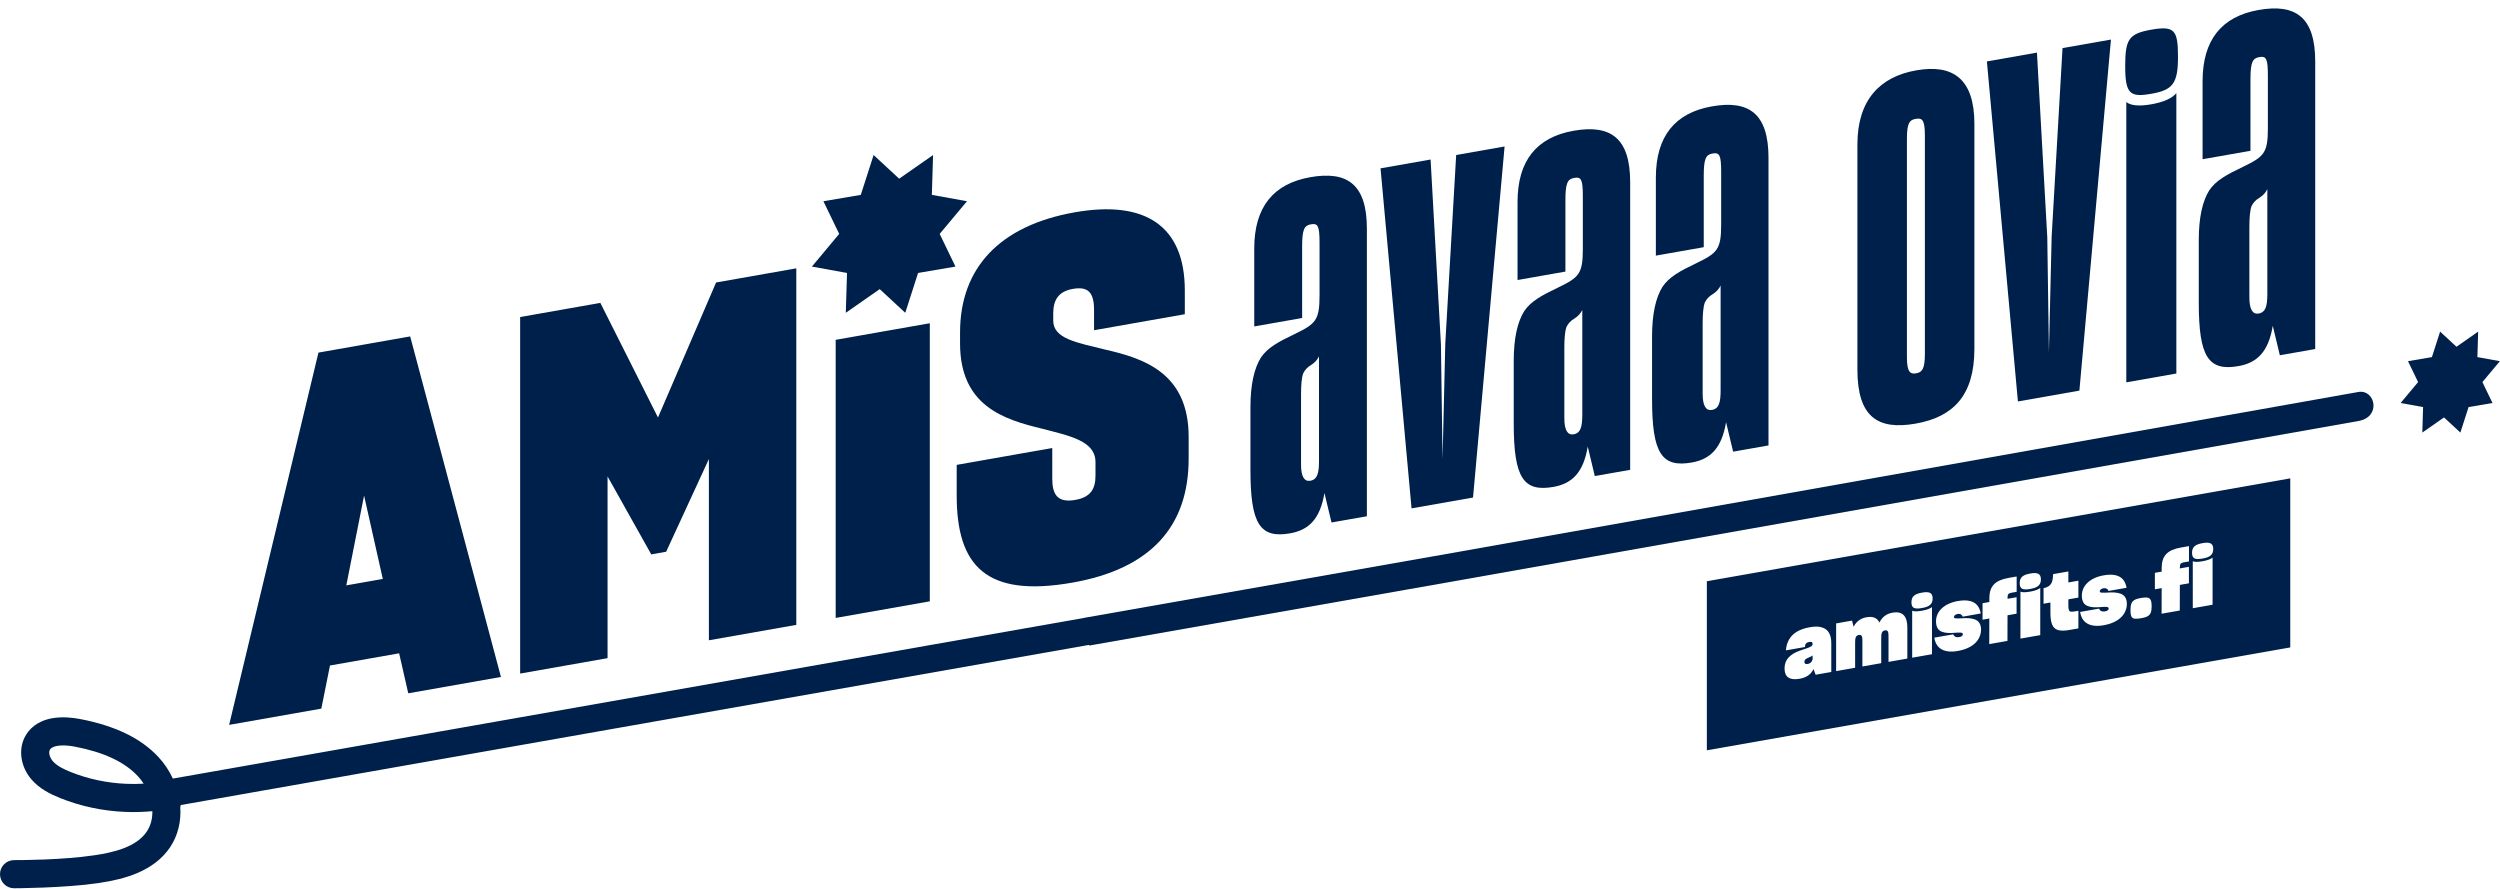
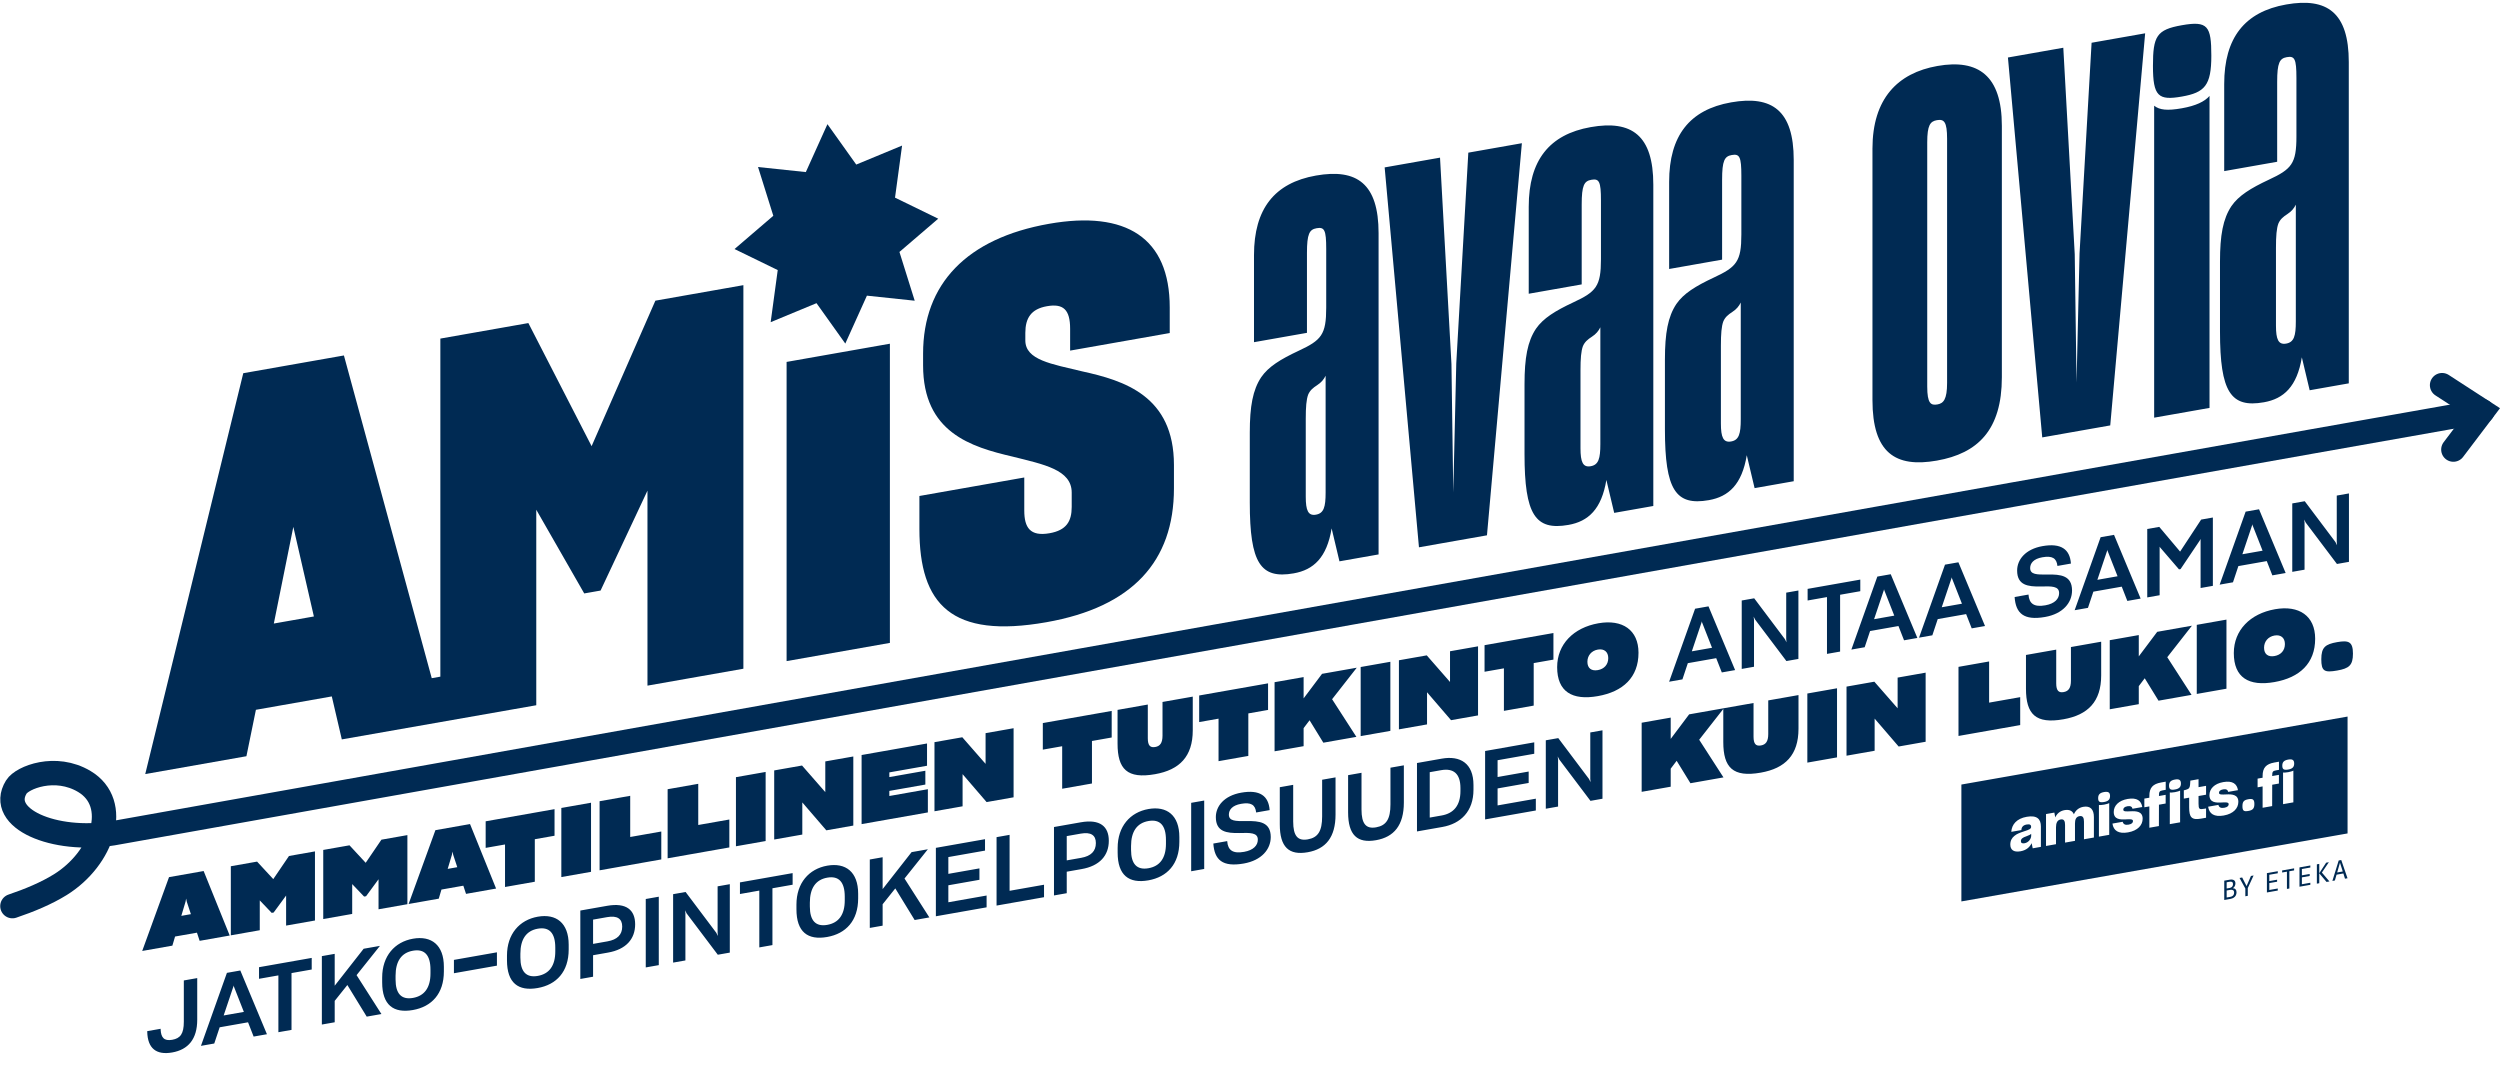
- <svg xmlns="http://www.w3.org/2000/svg" width="100%" height="100%" viewBox="0 0 8872 3153" version="1.1" xml:space="preserve" style="fill-rule:evenodd;clip-rule:evenodd;stroke-linejoin:round;stroke-miterlimit:2;">
-   <g transform="matrix(1,0,0,1,-9560.62,-4653.69)">
-     <g transform="matrix(4.69651,0,0,3.01522,9485.92,4628.26)">
-       <g transform="matrix(1.77437,0,0,2.76376,1096.18,796.279)">
-         <path d="M0,-47.882L-0.003,-47.897L-147.079,-21.964L-147.074,-21.936L-535.211,46.503C-536.772,43.139 -538.846,40.009 -541.362,37.309C-548.797,29.33 -559.683,24.046 -574.642,21.154C-577.685,20.565 -582.228,20.027 -586.59,20.804C-593.337,22.005 -596.606,25.717 -598.161,28.619C-601.067,34.045 -600.076,41.249 -595.695,46.543C-592.131,50.85 -587.163,53.211 -583.233,54.786C-574.445,58.309 -565.108,60.295 -555.482,60.69C-551.603,60.848 -547.75,60.745 -543.94,60.383C-543.888,63.081 -544.406,66.232 -546.339,69.096C-550.835,75.757 -560.624,77.974 -568.65,79.161C-582.376,81.191 -599.52,81.219 -602.83,81.219C-606.14,81.219 -608.824,83.902 -608.824,87.212C-608.824,90.522 -606.14,93.206 -602.83,93.206C-602.83,93.206 -581.445,93.154 -566.899,91.003C-560.246,90.019 -555.086,88.704 -550.658,86.864C-544.415,84.269 -539.623,80.543 -536.416,75.792C-533.093,70.868 -531.583,64.771 -532.059,58.378C-531.977,58.358 -531.896,58.33 -531.813,58.31L-531.955,57.792L-145.045,-10.429L-144.994,-10.138L-8.882,-34.138L-8.88,-34.129L395.479,-105.766C405.322,-107.441 402.731,-119.099 395.744,-118.179L0,-47.882ZM-547.648,48.664C-550.079,48.808 -552.529,48.829 -554.993,48.729C-563.255,48.39 -571.258,46.691 -578.779,43.675C-581.555,42.563 -584.64,41.126 -586.473,38.911C-587.685,37.447 -588.194,35.365 -587.608,34.27C-587.561,34.182 -587.505,34.096 -587.443,34.013C-586.198,32.362 -582.057,31.912 -576.914,32.906C-564.531,35.301 -555.766,39.41 -550.12,45.47C-549.212,46.444 -548.383,47.519 -547.648,48.664" style="fill:rgb(0,32,76);fill-rule:nonzero;" />
-       </g>
+ <svg xmlns="http://www.w3.org/2000/svg" viewBox="0 0 820 350" width="820" height="350" role="img" aria-labelledby="teema3-title teema3-desc">
+   <g id="logo-base">
+     <path d="M770 273.365 L770 235.033 L643.333 257.333 L643.333 295.666 L770 273.365 Z M748.843 253.372 C749.022 253.467 749.988 253.369 750.543 253.271 C751.097 253.173 752.027 252.919 752.224 252.758 L752.224 263.17 L748.843 263.766 L748.843 253.372 Z M711.696 259.922 C711.874 260.017 712.84 259.919 713.395 259.821 C713.949 259.723 714.879 259.469 715.076 259.308 L715.076 269.721 L711.696 270.317 L711.696 259.922 Z M688.445 264.022 C688.623 264.117 689.589 264.019 690.144 263.921 C690.698 263.823 691.628 263.569 691.825 263.408 L691.825 273.82 L688.445 274.416 L688.445 264.022 Z M669.414 277.772 L666.731 278.245 L666.373 276.558 C665.783 277.835 664.656 278.882 662.725 279.222 C660.471 279.62 659.38 278.729 659.38 276.997 C659.38 275.734 659.899 274.83 660.739 274.159 C661.562 273.49 662.313 273.213 663.994 272.646 C665.569 272.152 666.212 271.858 666.212 271.191 C666.212 270.595 665.855 270.243 664.746 270.439 C663.601 270.64 663.047 271.28 663.011 272.26 L659.702 272.844 C659.863 270.379 661.508 268.483 664.746 267.912 C668.18 267.307 669.414 268.677 669.414 271.095 L669.414 277.772 Z M686.799 274.707 L683.544 275.281 L683.544 269.542 C683.544 268.279 683.222 267.488 682.077 267.689 C680.95 267.888 680.593 268.817 680.593 270.098 L680.593 275.801 L677.338 276.375 L677.338 270.6 C677.338 269.409 677.051 268.576 675.907 268.777 C674.78 268.976 674.368 269.969 674.368 271.358 L674.368 276.898 L671.095 277.476 L671.095 267.009 L673.832 266.527 L674.118 268.118 C674.655 266.887 675.692 265.982 677.159 265.723 C678.751 265.443 679.752 265.952 680.235 267.094 C680.772 265.826 681.809 264.903 683.329 264.635 C685.619 264.232 686.799 265.467 686.799 267.994 L686.799 274.707 Z M692.093 261.087 C692.093 262.278 691.467 262.821 690.144 263.055 C688.713 263.307 688.194 263.002 688.194 261.775 C688.194 260.547 688.838 260.019 690.144 259.789 C691.432 259.562 692.093 259.86 692.093 261.087 Z M696.439 265.572 C696.439 266.222 697.316 266.175 698.854 266.103 C700.643 266.022 702.789 266.094 702.789 268.531 C702.789 270.624 701.215 272.453 697.996 273.021 C694.901 273.567 693.22 272.492 692.88 270.133 L696.243 269.541 C696.457 270.387 697.101 270.67 698.157 270.484 C699.176 270.305 699.623 269.883 699.623 269.305 C699.623 268.584 698.496 268.692 697.209 268.757 C695.42 268.837 693.309 268.813 693.309 266.322 C693.309 264.283 694.901 262.577 697.835 262.06 C700.947 261.511 702.342 262.672 702.664 264.709 L699.462 265.274 C699.319 264.577 698.783 264.275 697.799 264.448 C696.797 264.625 696.439 265.067 696.439 265.572 Z M710.355 259.058 L709.335 259.238 C708.333 259.414 708.137 259.702 708.137 260.929 L708.137 261.091 L710.337 260.703 L710.337 263.555 L708.137 263.942 L708.119 270.947 L704.989 271.499 L704.989 264.498 L703.343 264.788 L703.343 261.937 L704.989 261.646 L704.989 261.051 C704.989 258.38 706.133 257.132 708.852 256.652 L710.355 256.387 L710.355 259.058 Z M715.344 256.987 C715.344 258.178 714.718 258.722 713.395 258.955 C711.964 259.207 711.445 258.902 711.445 257.675 C711.445 256.448 712.089 255.919 713.395 255.689 C714.683 255.462 715.344 255.76 715.344 256.987 Z M723.589 268.219 L721.944 268.51 C718.814 269.061 718.045 268.06 718.045 264.794 L718.045 261.636 L716.292 261.945 L716.292 259.22 C716.685 259.151 716.954 259.067 717.311 258.932 C717.973 258.725 718.224 258.392 718.331 257.489 C718.385 257.047 718.42 256.481 718.438 256.045 L721.121 255.572 L721.121 258.188 L723.589 257.753 L723.589 260.658 L721.121 261.094 L721.121 263.602 C721.121 265.406 721.389 265.558 722.928 265.286 L723.589 265.17 L723.589 268.219 Z M727.828 260.037 C727.828 260.687 728.704 260.641 730.243 260.568 C732.031 260.487 734.178 260.56 734.178 262.996 C734.178 265.089 732.604 266.919 729.384 267.486 C726.29 268.032 724.609 266.957 724.269 264.599 L727.631 264.006 C727.846 264.852 728.49 265.136 729.545 264.95 C730.565 264.77 731.012 264.348 731.012 263.771 C731.012 263.049 729.885 263.157 728.597 263.222 C726.809 263.303 724.698 263.278 724.698 260.788 C724.698 258.749 726.29 257.042 729.223 256.525 C732.335 255.976 733.731 257.138 734.052 259.174 L730.851 259.739 C730.708 259.042 730.171 258.74 729.187 258.913 C728.186 259.09 727.828 259.532 727.828 260.037 Z M739.436 263.711 C739.436 265.209 738.881 265.74 737.468 265.989 C735.966 266.254 735.519 265.954 735.519 264.402 C735.519 262.868 736.073 262.391 737.468 262.145 C738.863 261.899 739.436 262.177 739.436 263.711 Z M747.502 252.508 L746.483 252.688 C745.481 252.864 745.284 253.152 745.284 254.379 L745.284 254.541 L747.484 254.153 L747.484 257.004 L745.284 257.392 L745.267 264.397 L742.136 264.949 L742.136 257.947 L740.491 258.238 L740.491 255.386 L742.136 255.096 L742.136 254.501 C742.136 251.83 743.281 250.581 746 250.102 L747.502 249.837 L747.502 252.508 Z M752.492 250.437 C752.492 251.628 751.866 252.172 750.543 252.405 C749.112 252.657 748.593 252.352 748.593 251.125 C748.593 249.898 749.237 249.369 750.543 249.139 C751.83 248.912 752.492 249.21 752.492 250.437 Z M666.23 274.129 L666.23 273.497 C665.926 273.785 665.461 273.994 664.835 274.23 C663.941 274.55 663.601 274.701 663.279 274.974 C662.993 275.241 662.85 275.519 662.85 275.88 C662.85 276.493 663.261 276.728 664.048 276.589 C665.354 276.359 666.23 275.157 666.23 274.129 Z" fill="#002a53" fill-rule="nonzero" />
+     <path d="M731.542 294.845 C731.996 294.765 732.374 294.625 732.675 294.426 C732.977 294.227 733.203 293.977 733.356 293.677 C733.508 293.377 733.584 293.04 733.584 292.666 C733.584 292.255 733.471 291.93 733.246 291.692 C733.021 291.454 732.716 291.333 732.332 291.328 C732.6 291.202 732.815 290.995 732.977 290.706 C733.138 290.417 733.219 290.106 733.219 289.773 C733.219 289.252 733.05 288.89 732.714 288.689 C732.377 288.488 731.93 288.436 731.373 288.534 L729.555 288.855 L729.555 295.195 L731.542 294.845 Z M730.345 292.079 L731.506 291.874 C731.901 291.804 732.214 291.842 732.442 291.987 C732.671 292.132 732.785 292.39 732.785 292.76 C732.785 293.068 732.727 293.318 732.611 293.512 C732.495 293.705 732.341 293.853 732.147 293.956 C731.954 294.059 731.742 294.131 731.51 294.172 L730.345 294.377 L730.345 292.079 Z M730.345 289.385 L731.346 289.208 C731.69 289.147 731.956 289.183 732.145 289.314 C732.334 289.446 732.428 289.674 732.428 289.997 C732.428 290.32 732.335 290.594 732.147 290.819 C731.96 291.044 731.693 291.186 731.346 291.248 L730.345 291.424 L730.345 289.385 Z M737.274 293.834 L737.274 291.295 L739.179 287.158 L738.316 287.31 L736.877 290.635 L735.433 287.818 L734.57 287.971 L736.47 291.437 L736.47 293.976 L737.274 293.834 Z M747.108 292.1 L747.108 291.426 L744.335 291.915 L744.335 289.654 L746.889 289.204 L746.889 288.545 L744.335 288.995 L744.335 286.922 L747.108 286.434 L747.108 285.76 L743.545 286.388 L743.545 292.728 L747.108 292.1 Z M750.908 291.43 L750.908 285.768 L752.47 285.493 L752.47 284.814 L748.541 285.507 L748.541 286.185 L750.113 285.908 L750.113 291.57 L750.908 291.43 Z M757.791 290.216 L757.791 289.543 L755.018 290.032 L755.018 287.771 L757.572 287.32 L757.572 286.661 L755.018 287.111 L755.018 285.039 L757.791 284.55 L757.791 283.876 L754.228 284.505 L754.228 290.844 L757.791 290.216 Z M760.718 289.7 L760.718 286.445 L763.108 289.279 L764.053 289.112 L761.582 286.199 L763.87 282.804 L762.975 282.962 L760.718 286.412 L760.718 283.36 L759.928 283.499 L759.928 289.839 L760.718 289.7 Z M765.838 288.797 L766.391 286.891 L768.63 286.496 L769.159 288.212 L769.982 288.067 L767.931 282.088 L767.095 282.236 L765.021 288.941 L765.838 288.797 Z M767.51 282.958 L768.429 285.844 L766.592 286.168 L767.51 282.958 Z" fill="#002a53" fill-rule="nonzero" />
+     <path d="M814.214 134.906 C733.518 149.05 45.644 271.834 37.008 273.322 C17.782 276.452 -.992 268.458 5.35 258.132 C7.273 255.002 18.165 250.656 27.659 256.326 C39.666 263.498 33.748 281.49 19.787 290.167 C15.213 293.009 9.608 295.34 4.07 297.208" fill="none" stroke="#002a53" stroke-width="8" stroke-linecap="round" stroke-linejoin="miter" />
+     <path d="M801.001 126.335 L814.214 134.906 L804.704 147.46" fill="none" stroke="#002a53" stroke-width="8" stroke-linecap="round" stroke-linejoin="miter" />
+     <path d="M431.644 168.81 C429.077 169.262 428.288 167.454 428.288 162.91 L428.288 137.375 C428.288 133.48 428.485 131.064 429.077 129.445 C429.67 128.042 430.657 127.219 432.038 126.326 C433.42 125.433 434.21 124.429 434.802 123.242 L434.802 161.545 C434.802 166.305 434.21 168.357 431.644 168.81 Z M439.342 184.115 L452.174 181.852 L452.174 76.467 C452.174 60.237 445.067 55.215 431.644 57.581 C418.023 59.983 411.311 68.524 411.311 83.672 L411.311 112.236 L428.682 109.173 L428.682 82.989 C428.682 76.714 429.472 75.276 431.841 74.858 C434.407 74.406 434.999 75.383 434.999 81.659 L434.999 100.918 C434.999 109.791 433.42 111.584 425.919 115.071 C419.997 117.846 416.049 120.273 413.68 123.721 C410.916 127.887 409.929 133.254 409.929 141.91 L409.929 164.848 C409.929 184.757 413.482 189.973 424.34 188.059 C430.854 186.91 435.197 182.898 436.776 173.315 L439.342 184.115 Z M487.725 175.584 L499.175 46.972 L481.606 50.07 L477.658 119.148 L476.671 161.519 L476.078 119.426 L472.328 51.706 L454.166 54.908 L465.419 179.517 L487.725 175.584 Z M521.757 152.92 C519.191 153.373 518.401 151.565 518.401 147.02 L518.401 121.485 C518.401 117.59 518.599 115.175 519.191 113.556 C519.783 112.153 520.77 111.33 522.152 110.437 C523.534 109.544 524.323 108.539 524.915 107.353 L524.915 145.655 C524.915 150.416 524.323 152.468 521.757 152.92 Z M529.456 168.225 L542.287 165.963 L542.287 60.577 C542.287 44.347 535.181 39.325 521.757 41.692 C508.136 44.094 501.424 52.635 501.424 67.782 L501.424 96.347 L518.796 93.284 L518.796 67.1 C518.796 60.824 519.586 59.387 521.954 58.969 C524.521 58.517 525.113 59.494 525.113 65.77 L525.113 85.029 C525.113 93.901 523.534 95.695 516.032 99.181 C510.11 101.957 506.162 104.384 503.793 107.831 C501.029 111.997 500.042 117.365 500.042 126.021 L500.042 148.959 C500.042 168.867 503.596 174.084 514.453 172.169 C520.967 171.021 525.31 167.009 526.89 157.425 L529.456 168.225 Z M567.811 144.8 C565.244 145.252 564.455 143.444 564.455 138.9 L564.455 113.365 C564.455 109.47 564.652 107.054 565.244 105.435 C565.837 104.032 566.824 103.209 568.205 102.316 C569.587 101.423 570.377 100.419 570.969 99.232 L570.969 137.535 C570.969 142.295 570.377 144.347 567.811 144.8 Z M575.509 160.105 L588.341 157.842 L588.341 52.457 C588.341 36.227 581.234 31.205 567.811 33.572 C554.19 35.973 547.478 44.514 547.478 59.662 L547.478 88.227 L564.849 85.163 L564.849 58.979 C564.849 52.704 565.639 51.266 568.008 50.849 C570.574 50.396 571.166 51.374 571.166 57.649 L571.166 76.909 C571.166 85.781 569.587 87.574 562.086 91.061 C556.164 93.836 552.216 96.263 549.847 99.711 C547.083 103.877 546.096 109.244 546.096 117.9 L546.096 140.838 C546.096 160.747 549.649 165.963 560.507 164.049 C567.021 162.9 571.364 158.888 572.943 149.305 L575.509 160.105 Z M635.289 151.079 C648.713 148.712 656.609 141.044 656.609 123.732 L656.609 41.285 C656.609 24.839 648.91 19.271 635.487 21.638 C622.458 23.936 614.167 32.322 614.167 48.769 L614.167 131.216 C614.167 148.528 621.668 153.481 635.289 151.079 Z M635.487 132.65 C633.315 133.033 632.131 132.376 632.131 126.75 L632.131 46.683 C632.131 41.057 633.118 39.801 635.289 39.418 C637.658 39 638.645 39.908 638.645 45.534 L638.645 125.601 C638.645 131.011 637.461 132.302 635.487 132.65 Z M692.16 139.536 L703.61 10.925 L686.041 14.023 L682.092 83.1 L681.106 125.472 L680.513 83.379 L676.763 15.659 L658.601 18.861 L669.853 143.47 L692.16 139.536 Z M715.644 31.672 C723.145 30.35 725.316 28.046 725.316 18.267 C725.316 8.489 724.132 6.777 715.644 8.274 C707.353 9.736 706.168 11.865 706.168 21.644 C706.168 31.597 707.945 33.03 715.644 31.672 Z M706.563 136.997 L724.724 133.794 L724.724 31.468 C723.145 33.318 720.184 34.714 715.644 35.514 C710.906 36.349 708.34 36.103 706.563 34.671 L706.563 136.997 Z M749.872 112.698 C747.305 113.15 746.516 111.342 746.516 106.797 L746.516 81.262 C746.516 77.367 746.713 74.952 747.305 73.333 C747.898 71.93 748.885 71.107 750.267 70.214 C751.648 69.321 752.438 68.316 753.03 67.13 L753.03 105.432 C753.03 110.193 752.438 112.245 749.872 112.698 Z M757.571 128.003 L770.402 125.74 L770.402 20.355 C770.402 4.125 763.295 -.898 749.872 1.469 C736.251 3.871 729.539 12.412 729.539 27.56 L729.539 56.124 L746.911 53.061 L746.911 26.877 C746.911 20.602 747.7 19.164 750.069 18.746 C752.635 18.294 753.228 19.271 753.228 25.547 L753.228 44.806 C753.228 53.678 751.648 55.472 744.147 58.958 C738.225 61.734 734.277 64.161 731.908 67.608 C729.144 71.775 728.157 77.142 728.157 85.798 L728.157 108.736 C728.157 128.645 731.71 133.861 742.568 131.946 C749.082 130.798 753.425 126.786 755.004 117.202 L757.571 128.003 Z" fill="#002a53" fill-rule="nonzero" />
+     <path d="M56.477 345.209 C61.698 344.289 64.69 340.865 64.69 334.475 L64.69 320.814 L60.294 321.589 L60.294 335.125 C60.294 339.091 59.164 340.581 56.477 341.054 C53.791 341.528 52.814 340.284 52.692 337.693 L52.692 337.441 L48.296 338.216 L48.296 338.436 C48.418 343.861 51.257 346.13 56.477 345.209 Z M76.566 323.536 L76.627 323.21 L76.688 323.514 L79.985 331.904 L73.36 333.072 L76.566 323.536 Z M83.19 339.996 L87.556 339.226 L78.825 318.321 L74.428 319.097 L65.911 343.042 L70.277 342.273 L72.047 336.955 L81.359 335.314 L83.19 339.996 Z M102.241 318.001 L102.241 314.193 L84.961 317.239 L84.961 321.048 L91.311 319.929 L91.311 338.564 L95.616 337.805 L95.616 319.17 L102.241 318.001 Z M120.283 333.455 L125.107 332.605 L116.955 319.845 L124.618 310.247 L119.276 311.189 L109.781 323.314 L109.781 312.863 L105.568 313.606 L105.568 336.05 L109.781 335.307 L109.781 328.287 L113.933 323.085 L120.283 333.455 Z M135.425 331.289 C141.562 330.207 145.591 325.971 145.591 318.636 L145.591 317.094 C145.591 309.917 141.47 306.835 135.456 307.895 C129.442 308.956 125.351 313.58 125.351 320.663 L125.351 322.205 C125.351 329.666 129.075 332.409 135.425 331.289 Z M135.456 327.317 C131.64 327.99 129.747 325.9 129.747 321.304 L129.747 320.045 C129.747 315.323 131.64 312.503 135.456 311.83 C139.211 311.168 141.195 313.21 141.195 318.058 L141.195 319.286 C141.195 323.976 139.211 326.655 135.456 327.317 Z M162.993 312.357 L148.888 314.844 L148.888 319.22 L162.993 316.733 L162.993 312.357 Z M176.364 324.07 C182.501 322.988 186.53 318.752 186.53 311.418 L186.53 309.875 C186.53 302.698 182.409 299.616 176.395 300.676 C170.381 301.737 166.29 306.362 166.29 313.444 L166.29 314.987 C166.29 322.447 170.014 325.19 176.364 324.07 Z M176.395 320.099 C172.579 320.771 170.686 318.681 170.686 314.086 L170.686 312.826 C170.686 308.105 172.579 305.284 176.395 304.611 C180.15 303.949 182.134 305.992 182.134 310.839 L182.134 312.067 C182.134 316.757 180.15 319.436 176.395 320.099 Z M199.139 300.821 C202.466 300.235 204.084 301.334 204.084 303.915 C204.084 306.591 202.466 308.199 199.261 308.764 L194.529 309.598 L194.529 301.634 L199.139 300.821 Z M199.352 312.462 C205.397 311.428 208.328 307.952 208.328 303.167 C208.328 298.477 205.458 295.993 199.139 297.107 L190.346 298.657 L190.346 321.101 L194.529 320.364 L194.529 313.313 L199.352 312.462 Z M216.082 316.563 L216.082 294.119 L211.808 294.873 L211.808 317.317 L216.082 316.563 Z M224.813 299.568 L224.691 298.582 L225.21 299.592 L235.437 313.15 L239.376 312.456 L239.376 290.012 L235.376 290.717 L235.376 305.921 L235.468 307.007 L234.949 305.965 L224.874 292.569 L220.783 293.29 L220.783 315.734 L224.813 315.024 L224.813 299.568 Z M259.982 290.187 L259.982 286.378 L242.703 289.425 L242.703 293.234 L249.053 292.114 L249.053 310.75 L253.358 309.991 L253.358 291.355 L259.982 290.187 Z M271.309 307.329 C277.445 306.247 281.475 302.011 281.475 294.676 L281.475 293.134 C281.475 285.957 277.354 282.875 271.339 283.935 C265.325 284.996 261.234 289.62 261.234 296.703 L261.234 298.245 C261.234 305.706 264.959 308.449 271.309 307.329 Z M271.339 303.357 C267.523 304.03 265.631 301.94 265.631 297.344 L265.631 296.085 C265.631 291.363 267.523 288.543 271.339 287.87 C275.095 287.208 277.079 289.25 277.079 294.098 L277.079 295.326 C277.079 300.016 275.095 302.695 271.339 303.357 Z M300.006 301.765 L304.83 300.915 L296.678 288.155 L304.341 278.557 L298.999 279.499 L289.504 291.624 L289.504 281.173 L285.291 281.916 L285.291 304.36 L289.504 303.617 L289.504 296.597 L293.656 291.395 L300.006 301.765 Z M323.605 293.732 L311.057 295.945 L311.057 290.373 L321.254 288.575 L321.254 284.829 L311.057 286.627 L311.057 281.118 L323.086 278.997 L323.086 275.252 L306.967 278.094 L306.967 300.538 L323.605 297.604 L323.605 293.732 Z M342.441 294.283 L342.441 290.191 L331.146 292.182 L331.146 273.83 L326.871 274.584 L326.871 297.028 L342.441 294.283 Z M354.5 273.427 C357.827 272.84 359.445 273.94 359.445 276.521 C359.445 279.197 357.827 280.804 354.622 281.369 L349.89 282.204 L349.89 274.24 L354.5 273.427 Z M354.713 285.068 C360.758 284.033 363.689 280.558 363.689 275.773 C363.689 271.083 360.819 268.598 354.5 269.713 L345.707 271.263 L345.707 293.707 L349.89 292.969 L349.89 285.918 L354.713 285.068 Z M376.663 288.752 C382.8 287.67 386.829 283.434 386.829 276.1 L386.829 274.557 C386.829 267.38 382.708 264.298 376.694 265.358 C370.68 266.419 366.589 271.043 366.589 278.126 L366.589 279.669 C366.589 287.129 370.313 289.872 376.663 288.752 Z M376.694 284.78 C372.878 285.453 370.985 283.363 370.985 278.767 L370.985 277.508 C370.985 272.787 372.878 269.966 376.694 269.293 C380.449 268.631 382.433 270.673 382.433 275.521 L382.433 276.749 C382.433 281.439 380.449 284.118 376.694 284.78 Z M394.98 285.019 L394.98 262.575 L390.706 263.328 L390.706 285.772 L394.98 285.019 Z M407.955 283.234 C413.817 282.201 416.809 278.557 416.809 274.528 C416.778 269.654 413.145 269.224 408.718 269.312 C405.238 269.359 403.071 269.332 403.071 267.192 C403.071 265.65 404.139 264.17 407.07 263.654 C410.306 263.083 411.741 263.932 412.016 266.496 L416.442 265.716 C416.106 261.053 413.237 258.915 407.131 259.991 C401.514 260.982 398.796 264.42 398.796 268.009 C398.796 272.856 402.368 273.297 406.459 273.236 C410.092 273.131 412.596 273.067 412.565 275.433 C412.565 277.259 411.161 278.86 408.047 279.409 C404.444 280.045 402.735 278.961 402.521 275.882 L397.972 276.684 C398.339 282.034 400.964 284.467 407.955 283.234 Z M428.929 279.536 C434.821 278.497 438.057 274.653 438.057 267.161 L438.057 254.979 L433.661 255.754 L433.661 267.779 C433.661 272.627 432.287 274.726 428.959 275.313 C425.662 275.894 424.166 274.206 424.166 269.453 L424.166 257.428 L419.77 258.204 L419.77 270.386 C419.77 277.877 422.792 280.618 428.929 279.536 Z M451.336 275.585 C457.229 274.546 460.465 270.702 460.465 263.21 L460.465 251.028 L456.068 251.803 L456.068 263.828 C456.068 268.675 454.695 270.775 451.367 271.362 C448.07 271.943 446.574 270.255 446.574 265.502 L446.574 253.477 L442.178 254.252 L442.178 266.435 C442.178 273.926 445.2 276.667 451.336 275.585 Z M464.769 272.713 L473.103 271.243 C479.148 270.178 483.3 266.109 483.3 259.026 L483.3 257.484 C483.3 250.307 478.904 247.777 472.92 248.832 L464.769 250.269 L464.769 272.713 Z M472.707 252.615 C476.706 251.91 479.026 253.705 479.026 258.489 L479.026 259.465 C479.026 264.218 476.767 266.789 472.89 267.472 L468.951 268.167 L468.951 253.277 L472.707 252.615 Z M503.754 261.967 L491.207 264.18 L491.207 258.608 L501.403 256.81 L501.403 253.064 L491.207 254.862 L491.207 249.353 L503.235 247.232 L503.235 243.486 L487.116 246.329 L487.116 268.773 L503.754 265.839 L503.754 261.967 Z M511.05 249.097 L510.928 248.111 L511.447 249.121 L521.675 262.679 L525.613 261.985 L525.613 239.541 L521.613 240.246 L521.613 255.45 L521.705 256.535 L521.186 255.494 L511.112 242.098 L507.021 242.819 L507.021 265.263 L511.05 264.552 L511.05 249.097 Z M554.462 256.898 L565.3 254.987 L557.332 242.636 L565.422 232.301 L554.035 234.309 L547.99 242.363 L547.99 235.375 L538.465 237.054 L538.465 259.718 L547.99 258.039 L547.99 252.121 L549.944 249.542 L554.462 256.898 Z M577.542 253.426 C585.571 252.01 589.907 247.626 589.907 239.032 L589.907 227.984 L579.985 229.733 L579.985 240.782 C579.985 243.206 579.16 244.232 577.603 244.507 C575.955 244.798 575.161 244.056 575.161 241.632 L575.161 230.584 L565.239 232.333 L565.239 243.382 C565.239 251.787 568.414 255.036 577.542 253.426 Z M602.545 248.419 L602.545 225.755 L592.807 227.472 L592.807 250.137 L602.545 248.419 Z M622.755 244.856 L631.609 243.295 L631.609 220.63 L622.42 222.251 L622.42 232.324 L614.787 223.596 L605.659 225.206 L605.659 247.87 L614.879 246.245 L614.879 235.699 L622.755 244.856 Z M662.626 237.825 L662.626 228.665 L652.429 230.463 L652.429 216.959 L642.385 218.73 L642.385 241.394 L662.626 237.825 Z M676.822 235.92 C684.851 234.505 689.187 230.12 689.187 221.527 L689.187 210.478 L679.265 212.227 L679.265 223.276 C679.265 225.7 678.44 226.727 676.883 227.001 C675.235 227.292 674.441 226.55 674.441 224.127 L674.441 213.078 L664.519 214.827 L664.519 225.876 C664.519 234.281 667.694 237.53 676.822 235.92 Z M707.992 229.826 L718.83 227.915 L710.862 215.564 L718.952 205.229 L707.565 207.237 L701.52 215.291 L701.52 208.303 L691.995 209.983 L691.995 232.647 L701.52 230.967 L701.52 225.05 L703.474 222.47 L707.992 229.826 Z M730.278 225.897 L730.278 203.232 L720.539 204.949 L720.539 227.614 L730.278 225.897 Z M746.031 223.717 C754.304 222.258 759.372 217.556 759.372 209.497 C759.372 202.006 754.091 198.435 746.214 199.824 C738.063 201.262 732.69 206.71 732.69 214.202 C732.69 222.261 737.605 225.203 746.031 223.717 Z M746.031 215.186 C743.955 215.552 742.612 214.593 742.612 212.453 C742.612 210.407 743.955 208.816 746.031 208.45 C748.107 208.084 749.45 209.201 749.45 211.247 C749.45 213.387 748.107 214.82 746.031 215.186 Z M766.577 219.937 C770.485 219.248 771.767 218.235 771.767 214.394 C771.767 210.46 770.362 209.952 766.577 210.619 C762.73 211.298 761.387 212.29 761.387 216.225 C761.387 220.159 762.394 220.674 766.577 219.937 Z" fill="#002a53" fill-rule="nonzero" />
+     <path d="M60.843 295.813 L61.057 294.736 L61.27 295.769 L62.614 299.845 L59.469 300.399 L60.843 295.813 Z M65.484 308.593 L75.344 306.855 L66.796 285.698 L55.439 287.7 L46.647 311.915 L56.538 310.171 L57.424 307.181 L64.598 305.916 L65.484 308.593 Z M89.112 299.422 L89.754 299.309 L93.844 293.74 L93.844 303.592 L103.309 301.924 L103.309 279.259 L94.791 280.761 L89.632 288.344 L84.32 282.608 L75.71 284.126 L75.71 306.79 L85.205 305.116 L85.205 295.326 L89.112 299.422 Z M119.428 294.076 L120.069 293.963 L124.16 288.394 L124.16 298.247 L133.624 296.578 L133.624 273.914 L125.106 275.416 L119.947 282.999 L114.635 277.262 L106.025 278.78 L106.025 301.445 L115.52 299.771 L115.52 289.981 L119.428 294.076 Z M148.216 280.407 L148.43 279.33 L148.644 280.363 L149.987 284.438 L146.842 284.993 L148.216 280.407 Z M152.857 293.187 L162.718 291.448 L154.169 270.291 L142.813 272.294 L134.02 296.508 L143.912 294.764 L144.797 291.775 L151.971 290.51 L152.857 293.187 Z M181.889 274.123 L181.889 265.403 L159.298 269.387 L159.298 278.106 L165.648 276.987 L165.648 290.932 L175.417 289.209 L175.417 275.264 L181.889 274.123 Z M193.857 285.958 L193.857 263.293 L184.118 265.011 L184.118 287.675 L193.857 285.958 Z M216.906 281.893 L216.906 272.733 L206.709 274.531 L206.709 261.027 L196.665 262.798 L196.665 285.462 L216.906 281.893 Z M239.223 277.958 L239.223 268.798 L229.026 270.596 L229.026 257.092 L218.982 258.863 L218.982 281.527 L239.223 277.958 Z M251.129 275.859 L251.129 253.195 L241.39 254.912 L241.39 277.576 L251.129 275.859 Z M271.034 272.349 L279.887 270.788 L279.887 248.124 L270.698 249.744 L270.698 259.817 L263.066 251.09 L253.938 252.699 L253.938 275.364 L263.157 273.738 L263.157 263.193 L271.034 272.349 Z M304.341 258.859 L291.702 261.087 L291.702 259.419 L303.516 257.336 L303.516 252.803 L291.702 254.886 L291.702 253.344 L304.066 251.163 L304.066 243.86 L282.604 247.645 L282.604 270.309 L304.341 266.476 L304.341 258.859 Z M323.605 263.08 L332.458 261.519 L332.458 238.854 L323.269 240.474 L323.269 250.548 L315.636 241.82 L306.508 243.43 L306.508 266.094 L315.728 264.468 L315.728 253.923 L323.605 263.08 Z M364.635 241.9 L364.635 233.18 L342.044 237.164 L342.044 245.883 L348.394 244.764 L348.394 258.709 L358.163 256.986 L358.163 243.041 L364.635 241.9 Z M378.862 253.934 C386.891 252.519 391.226 248.134 391.226 239.541 L391.226 228.492 L381.304 230.241 L381.304 241.29 C381.304 243.714 380.48 244.741 378.923 245.015 C377.274 245.306 376.48 244.565 376.48 242.141 L376.48 231.092 L366.558 232.841 L366.558 243.89 C366.558 252.295 369.733 255.544 378.862 253.934 Z M415.923 232.856 L415.923 224.137 L393.332 228.12 L393.332 236.84 L399.682 235.72 L399.682 249.665 L409.451 247.942 L409.451 233.998 L415.923 232.856 Z M434.058 243.604 L444.895 241.693 L436.927 229.342 L445.018 219.007 L433.63 221.015 L427.585 229.069 L427.585 222.081 L418.06 223.76 L418.06 246.424 L427.585 244.745 L427.585 238.827 L429.539 236.248 L434.058 243.604 Z M456.038 239.728 L456.038 217.064 L446.299 218.781 L446.299 241.445 L456.038 239.728 Z M475.943 236.218 L484.797 234.657 L484.797 211.993 L475.607 213.613 L475.607 223.686 L467.975 214.959 L458.847 216.568 L458.847 239.233 L468.067 237.607 L468.067 227.062 L475.943 236.218 Z M509.525 216.352 L509.525 207.633 L486.933 211.616 L486.933 220.335 L493.283 219.216 L493.283 233.161 L503.053 231.438 L503.053 217.493 L509.525 216.352 Z M524.087 228.327 C532.361 226.868 537.428 222.166 537.428 214.107 C537.428 206.616 532.147 203.046 524.27 204.434 C516.119 205.872 510.746 211.32 510.746 218.812 C510.746 226.871 515.661 229.813 524.087 228.327 Z M524.087 219.797 C522.011 220.163 520.668 219.203 520.668 217.063 C520.668 215.017 522.011 213.426 524.087 213.06 C526.163 212.694 527.507 213.811 527.507 215.857 C527.507 217.997 526.163 219.431 524.087 219.797 Z M558.126 204.099 L558.188 203.774 L558.249 204.078 L561.546 212.468 L554.921 213.636 L558.126 204.099 Z M564.751 220.559 L569.117 219.789 L560.386 198.885 L555.989 199.66 L547.472 223.606 L551.837 222.836 L553.608 217.519 L562.919 215.877 L564.751 220.559 Z M575.314 203.241 L575.192 202.255 L575.711 203.265 L585.939 216.823 L589.877 216.129 L589.877 193.685 L585.877 194.39 L585.877 209.594 L585.969 210.679 L585.45 209.638 L575.376 196.242 L571.285 196.963 L571.285 219.407 L575.314 218.696 L575.314 203.241 Z M610.178 193.914 L610.178 190.105 L592.899 193.152 L592.899 196.961 L599.249 195.841 L599.249 214.476 L603.554 213.717 L603.554 195.082 L610.178 193.914 Z M617.902 193.559 L617.963 193.234 L618.024 193.538 L621.321 201.928 L614.697 203.096 L617.902 193.559 Z M624.527 210.019 L628.893 209.249 L620.161 188.345 L615.765 189.12 L607.247 213.066 L611.613 212.296 L613.384 206.979 L622.695 205.337 L624.527 210.019 Z M640.096 189.646 L640.158 189.32 L640.219 189.624 L643.516 198.014 L636.891 199.182 L640.096 189.646 Z M646.721 206.105 L651.087 205.336 L642.356 184.431 L637.959 185.206 L629.442 209.152 L633.808 208.382 L635.578 203.065 L644.89 201.423 L646.721 206.105 Z M670.777 202.367 C676.639 201.334 679.631 197.69 679.631 193.661 C679.6 188.787 675.968 188.357 671.541 188.445 C668.06 188.492 665.893 188.465 665.893 186.325 C665.893 184.782 666.961 183.303 669.892 182.787 C673.128 182.216 674.563 183.065 674.838 185.629 L679.265 184.848 C678.929 180.186 676.059 178.048 669.953 179.124 C664.336 180.115 661.619 183.553 661.619 187.141 C661.619 191.989 665.191 192.429 669.282 192.369 C672.915 192.264 675.418 192.2 675.387 194.566 C675.387 196.392 673.983 197.993 670.869 198.542 C667.267 199.177 665.557 198.094 665.343 195.015 L660.795 195.817 C661.161 201.167 663.786 203.6 670.777 202.367 Z M691.14 180.645 L691.201 180.32 L691.263 180.624 L694.56 189.014 L687.935 190.182 L691.14 180.645 Z M697.765 197.105 L702.131 196.335 L693.4 175.431 L689.003 176.206 L680.486 200.152 L684.851 199.382 L686.622 194.065 L695.934 192.423 L697.765 197.105 Z M708.573 179.618 L714.709 186.751 L715.228 186.66 L721.486 177.341 L721.792 176.783 L721.792 192.868 L725.821 192.158 L725.821 169.745 L721.975 170.424 L715.075 180.926 L708.237 172.815 L704.298 173.509 L704.298 195.953 L708.359 195.237 L708.359 179.309 L708.573 179.618 Z M738.705 172.258 L738.766 171.933 L738.827 172.237 L742.124 180.627 L735.499 181.795 L738.705 172.258 Z M745.329 188.718 L749.695 187.948 L740.964 167.044 L736.568 167.819 L728.05 191.765 L732.416 190.995 L734.186 185.678 L743.498 184.036 L745.329 188.718 Z M755.892 171.4 L755.77 170.414 L756.289 171.424 L766.517 184.982 L770.455 184.288 L770.455 161.844 L766.456 162.549 L766.456 177.753 L766.547 178.839 L766.028 177.797 L755.954 164.401 L751.863 165.122 L751.863 187.566 L755.892 186.856 L755.892 171.4 Z" fill="#002a53" fill-rule="nonzero" />
+     <path d="M336.308 111.648 L336.308 109.201 C336.308 104.309 338.209 101.352 343.395 100.438 C348.754 99.493 351.001 101.543 351.001 107.834 L351.001 114.998 L383.671 109.237 L383.671 100.85 C383.671 77.959 369.324 68.956 344.087 73.406 C317.121 78.161 302.773 93.097 302.773 115.988 L302.773 119.832 C302.773 141.849 318.503 146.589 332.159 149.773 C342.358 152.343 351.519 154.048 351.519 161.562 L351.519 166.28 C351.519 170.997 349.791 173.923 344.259 174.899 C337.864 176.026 335.962 173.042 335.962 167.45 L335.962 156.616 L301.563 162.682 L301.563 173.515 C301.563 198.328 312.108 209.574 343.222 204.088 C371.398 199.12 385.054 184.131 385.054 160.192 L385.054 152.503 C385.054 129.787 368.632 124.82 354.977 121.811 C344.951 119.385 336.308 118.113 336.308 111.648 Z M258.004 216.843 L291.884 210.869 L291.884 112.736 L258.004 118.71 L258.004 216.843 Z M212.37 224.889 L243.83 219.342 L243.83 93.531 L214.963 98.621 L194.047 146.343 L173.304 105.966 L144.437 111.056 L144.437 221.945 L141.612 222.443 L112.805 116.591 L79.79 122.413 L47.638 253.893 L80.827 248.041 L83.938 232.814 L108.83 228.425 L112.114 242.524 L175.897 231.32 L175.897 167.192 L191.627 194.647 L196.986 193.703 L212.37 160.935 L212.37 224.889 Z M102.953 202.202 L89.815 204.519 L96.211 172.812 L102.953 202.202 Z" fill="#002a53" fill-rule="nonzero" />
+   </g>
+   <g id="star-position" transform="translate(274.3303 76.7089)">
+     <g id="rotating-star">
+       <animateTransform attributeName="transform" type="rotate" from="0" to="360" dur="3s" repeatCount="indefinite" />
+       <path d="M55.236 24.121 L57.551 7.038 L42.518 13.27 L33.071 .018 L25.982 15.733 L10.306 14.076 L15.315 30.069 L2.593 40.977 L16.764 47.879 L14.449 64.962 L29.482 58.73 L38.929 71.982 L46.018 56.267 L61.694 57.924 L56.685 41.931 L69.407 31.023 L55.236 24.121 Z" fill="#002a53" fill-rule="nonzero" transform="translate(-36 -36)" />
    </g>
-     <g transform="matrix(4.69651,0,0,3.01522,9485.92,4628.26)">
-       <g transform="matrix(1.77437,0,0.312869,-2.76376,1872.08,416.548)">
-         <path d="M0,-30.099L-8.105,-36.548L-9.684,-25.691L-19.564,-23.954L-13.696,-15.049L-19.564,-6.145L-9.684,-4.408L-8.105,6.449L0,-0.001L8.103,6.449L9.684,-4.408L19.564,-6.145L13.694,-15.049L19.564,-23.954L9.684,-25.691L8.103,-36.548L0,-30.099Z" style="fill:rgb(0,32,76);fill-rule:nonzero;" />
-       </g>
-     </g>
-     <g transform="matrix(4.69651,0,0,3.01522,9485.92,4628.26)">
-       <g transform="matrix(1.77437,0,0.312869,-2.76376,695.341,218.747)">
-         <path d="M0,-47.029L-12.661,-57.106L-15.131,-40.143L-30.569,-37.429L-21.398,-23.515L-30.569,-9.602L-15.131,-6.888L-12.661,10.077L0,-0.002L12.663,10.077L15.131,-6.888L30.569,-9.602L21.398,-23.515L30.569,-37.429L15.131,-40.143L12.663,-57.106L0,-47.029Z" style="fill:rgb(0,32,76);fill-rule:nonzero;" />
-       </g>
-     </g>
-     <g transform="matrix(4.69651,0,0,3.01522,9485.92,4628.26)">
-       <g transform="matrix(1.74741,-0.479922,0,-2.8064,305.161,549.362)">
-         <path d="M0,-50.05L-15.783,-50.05L-8.099,-13.707L0,-50.05ZM11.007,-99.892L51.088,-99.892L11.837,49.633L-27.828,49.633L-66.456,-99.892L-26.582,-99.892L-22.844,-82.447L7.061,-82.447L11.007,-99.892ZM116.087,-59.603L122.525,-59.603L141.008,-23.883L141.008,-99.892L178.804,-99.892L178.804,49.633L144.123,49.633L118.994,-2.7L94.074,49.633L59.392,49.633L59.392,-99.892L97.189,-99.892L97.189,-23.675L116.087,-59.603ZM236.537,16.738L195.833,16.738L195.833,-99.891L236.537,-99.891L236.537,16.738ZM298.215,-102.591C332.066,-102.591 348.472,-87.639 348.472,-59.188L348.472,-50.05C348.472,-23.052 328.743,-13.707 312.337,-7.269C300.292,-2.285 289.908,1.038 289.908,8.722L289.908,11.629C289.908,17.444 292.192,20.559 298.423,20.559C304.861,20.559 307.56,17.652 307.56,10.175L307.56,1.661L346.811,1.661L346.811,11.629C346.811,38.834 329.574,52.541 299.253,52.541C266.856,52.541 249.619,37.796 249.619,10.591L249.619,6.022C249.619,-20.145 268.518,-29.075 284.924,-35.721C297.177,-40.912 308.183,-44.858 308.183,-53.788L308.183,-59.395C308.183,-65.002 306.107,-68.118 299.461,-68.118C291.777,-68.118 289.493,-64.172 289.493,-57.526L289.493,-44.65L248.166,-44.65L248.166,-57.526C248.166,-87.016 260.834,-102.591 298.215,-102.591" style="fill:rgb(0,32,76);fill-rule:nonzero;" />
-       </g>
-     </g>
-     <g transform="matrix(4.69651,0,0,3.01522,9485.92,4628.26)">
-       <g transform="matrix(1.68232,-0.462045,-0.296639,2.78333,-269.562,-6148.96)">
-         <g transform="matrix(244.406,0,45.3636,257.269,1193.03,2637.84)">
-           <path d="M0.15,-0.052L0.163,-0L0.228,-0L0.228,-0.487C0.228,-0.562 0.192,-0.591 0.124,-0.591C0.056,-0.591 0.021,-0.557 0.021,-0.487L0.021,-0.355L0.109,-0.355L0.109,-0.476C0.109,-0.505 0.113,-0.511 0.125,-0.511C0.138,-0.511 0.141,-0.506 0.141,-0.477L0.141,-0.388C0.141,-0.346 0.134,-0.341 0.095,-0.33C0.066,-0.322 0.045,-0.315 0.033,-0.3C0.021,-0.284 0.014,-0.258 0.014,-0.219L0.014,-0.113C0.014,-0.021 0.032,0.006 0.087,0.006C0.121,0.006 0.142,-0.009 0.15,-0.052ZM0.124,-0.077C0.113,-0.077 0.107,-0.087 0.107,-0.107L0.107,-0.225C0.107,-0.242 0.108,-0.254 0.111,-0.261C0.114,-0.266 0.118,-0.27 0.126,-0.273C0.133,-0.276 0.137,-0.28 0.14,-0.285L0.14,-0.108C0.14,-0.087 0.137,-0.077 0.124,-0.077Z" style="fill:rgb(0,32,76);fill-rule:nonzero;" />
-         </g>
-         <g transform="matrix(244.406,0,45.3636,257.269,1254.64,2637.84)">
-           <path d="M0.058,-0L0.171,-0L0.229,-0.585L0.14,-0.585L0.12,-0.269L0.115,-0.074L0.112,-0.269L0.093,-0.585L0.001,-0.585L0.058,-0Z" style="fill:rgb(0,32,76);fill-rule:nonzero;" />
-         </g>
-         <g transform="matrix(244.406,0,45.3636,257.269,1311.29,2637.84)">
-           <path d="M0.15,-0.052L0.163,-0L0.228,-0L0.228,-0.487C0.228,-0.562 0.192,-0.591 0.124,-0.591C0.056,-0.591 0.021,-0.557 0.021,-0.487L0.021,-0.355L0.109,-0.355L0.109,-0.476C0.109,-0.505 0.113,-0.511 0.125,-0.511C0.138,-0.511 0.141,-0.506 0.141,-0.477L0.141,-0.388C0.141,-0.346 0.134,-0.341 0.095,-0.33C0.066,-0.322 0.045,-0.315 0.033,-0.3C0.021,-0.284 0.014,-0.258 0.014,-0.219L0.014,-0.113C0.014,-0.021 0.032,0.006 0.087,0.006C0.121,0.006 0.142,-0.009 0.15,-0.052ZM0.124,-0.077C0.113,-0.077 0.107,-0.087 0.107,-0.107L0.107,-0.225C0.107,-0.242 0.108,-0.254 0.111,-0.261C0.114,-0.266 0.118,-0.27 0.126,-0.273C0.133,-0.276 0.137,-0.28 0.14,-0.285L0.14,-0.108C0.14,-0.087 0.137,-0.077 0.124,-0.077Z" style="fill:rgb(0,32,76);fill-rule:nonzero;" />
-         </g>
-         <g transform="matrix(244.406,0,45.3636,257.269,1373.42,2637.84)">
-           <path d="M0.15,-0.052L0.163,-0L0.228,-0L0.228,-0.487C0.228,-0.562 0.192,-0.591 0.124,-0.591C0.056,-0.591 0.021,-0.557 0.021,-0.487L0.021,-0.355L0.109,-0.355L0.109,-0.476C0.109,-0.505 0.113,-0.511 0.125,-0.511C0.138,-0.511 0.141,-0.506 0.141,-0.477L0.141,-0.388C0.141,-0.346 0.134,-0.341 0.095,-0.33C0.066,-0.322 0.045,-0.315 0.033,-0.3C0.021,-0.284 0.014,-0.258 0.014,-0.219L0.014,-0.113C0.014,-0.021 0.032,0.006 0.087,0.006C0.121,0.006 0.142,-0.009 0.15,-0.052ZM0.124,-0.077C0.113,-0.077 0.107,-0.087 0.107,-0.107L0.107,-0.225C0.107,-0.242 0.108,-0.254 0.111,-0.261C0.114,-0.266 0.118,-0.27 0.126,-0.273C0.133,-0.276 0.137,-0.28 0.14,-0.285L0.14,-0.108C0.14,-0.087 0.137,-0.077 0.124,-0.077Z" style="fill:rgb(0,32,76);fill-rule:nonzero;" />
-         </g>
-         <g transform="matrix(244.406,0,45.3636,257.269,1464.92,2637.84)">
-           <path d="M0.124,0.007C0.192,0.007 0.232,-0.022 0.232,-0.102L0.232,-0.483C0.232,-0.559 0.193,-0.591 0.125,-0.591C0.059,-0.591 0.017,-0.559 0.017,-0.483L0.017,-0.102C0.017,-0.022 0.054,0.007 0.124,0.007ZM0.125,-0.078C0.114,-0.078 0.108,-0.083 0.108,-0.108L0.108,-0.478C0.108,-0.505 0.113,-0.509 0.124,-0.509C0.136,-0.509 0.141,-0.505 0.141,-0.478L0.141,-0.108C0.141,-0.083 0.136,-0.078 0.125,-0.078Z" style="fill:rgb(0,32,76);fill-rule:nonzero;" />
-         </g>
-         <g transform="matrix(244.406,0,45.3636,257.269,1526.99,2637.84)">
-           <path d="M0.058,-0L0.171,-0L0.229,-0.585L0.14,-0.585L0.12,-0.269L0.115,-0.074L0.112,-0.269L0.093,-0.585L0.001,-0.585L0.058,-0Z" style="fill:rgb(0,32,76);fill-rule:nonzero;" />
-         </g>
-         <g transform="matrix(244.406,0,36.7445,208.388,1585.45,2637.84)">
-           <path d="M0.064,-0.594C0.103,-0.594 0.113,-0.605 0.113,-0.661C0.113,-0.717 0.107,-0.728 0.064,-0.728C0.022,-0.728 0.016,-0.717 0.016,-0.661C0.016,-0.603 0.025,-0.594 0.064,-0.594ZM0.018,-0.586L0.018,-0L0.11,-0L0.11,-0.586C0.102,-0.577 0.087,-0.572 0.064,-0.572C0.041,-0.572 0.026,-0.577 0.018,-0.586Z" style="fill:rgb(0,32,76);fill-rule:nonzero;" />
-         </g>
-         <g transform="matrix(244.406,0,45.3636,257.269,1618.98,2637.84)">
-           <path d="M0.15,-0.052L0.163,-0L0.228,-0L0.228,-0.487C0.228,-0.562 0.192,-0.591 0.124,-0.591C0.056,-0.591 0.021,-0.557 0.021,-0.487L0.021,-0.355L0.109,-0.355L0.109,-0.476C0.109,-0.505 0.113,-0.511 0.125,-0.511C0.138,-0.511 0.141,-0.506 0.141,-0.477L0.141,-0.388C0.141,-0.346 0.134,-0.341 0.095,-0.33C0.066,-0.322 0.045,-0.315 0.033,-0.3C0.021,-0.284 0.014,-0.258 0.014,-0.219L0.014,-0.113C0.014,-0.021 0.032,0.006 0.087,0.006C0.121,0.006 0.142,-0.009 0.15,-0.052ZM0.124,-0.077C0.113,-0.077 0.107,-0.087 0.107,-0.107L0.107,-0.225C0.107,-0.242 0.108,-0.254 0.111,-0.261C0.114,-0.266 0.118,-0.27 0.126,-0.273C0.133,-0.276 0.137,-0.28 0.14,-0.285L0.14,-0.108C0.14,-0.087 0.137,-0.077 0.124,-0.077Z" style="fill:rgb(0,32,76);fill-rule:nonzero;" />
-         </g>
-       </g>
-     </g>
-     <g transform="matrix(4.69651,0,0,3.01522,9485.92,4628.26)">
-       <g transform="matrix(1.74741,-0.479922,0,-2.8064,965.792,870.383)">
-         <path d="M446.775,-40.789L194.486,-40.789L194.486,30.116L446.775,30.116L446.775,-40.789ZM258.607,-17.138L258.607,-6.707C258.607,-4.826 258.746,-3.664 260.214,-3.664C261.612,-3.664 261.752,-4.758 261.752,-6.502L261.752,-17.138L269.896,-17.138L269.896,-6.707C269.896,-4.826 270.036,-3.664 271.504,-3.664C272.902,-3.664 273.042,-4.758 273.042,-6.502L273.042,-17.138L281.185,-17.138L281.185,-4.04C281.185,0.714 279.053,3.211 274.754,3.211C272.028,3.211 270.21,2.014 269.127,0.03C268.148,2.185 266.296,3.211 263.5,3.211C260.878,3.211 259.026,2.048 257.942,0.167L257.278,2.869L250.393,2.869L250.393,-17.138L258.607,-17.138ZM399.03,-6.399L402.944,-6.399L402.944,0.509L399.03,0.509L399.03,0.885C399.03,2.39 399.379,2.766 400.707,2.766L402.979,2.766L402.979,9.196L399.449,9.196C393.612,9.196 391.166,7.144 391.166,1.98L391.166,0.509L388.23,0.509L388.23,-6.399L391.166,-6.399L391.131,-17.138L398.995,-17.138L399.03,-6.399ZM366.082,-17.685C370.591,-17.685 373.492,-16.352 374.995,-14.197C375.729,-13.103 376.113,-11.837 376.113,-10.469C376.113,-8.041 375.03,-6.605 373.492,-5.75C371.884,-4.895 369.997,-4.518 368.319,-4.347C365.243,-3.971 364.405,-3.834 364.405,-3.185C364.405,-2.637 364.929,-2.159 365.942,-2.159C367.166,-2.159 367.935,-2.843 368.179,-3.663L375.974,-3.663C375.519,-0.927 374.121,1.227 371.36,2.356C369.962,2.937 368.249,3.245 366.082,3.245C360.141,3.245 356.645,0.509 356.645,-3.629C356.645,-6.16 357.659,-7.631 359.197,-8.451C360.735,-9.306 362.587,-9.614 364.265,-9.785C366.467,-10.025 368.249,-10.093 368.249,-11.016C368.249,-11.666 367.725,-11.974 366.642,-11.974C365.383,-11.974 364.509,-11.427 364.055,-10.367L355.911,-10.367C356.61,-15.052 360.141,-17.685 366.082,-17.685ZM408.881,2.971C412.061,2.971 413.459,3.792 413.459,6.186C413.459,8.649 411.956,9.435 408.881,9.435C405.735,9.435 404.302,8.649 404.302,6.186C404.302,3.724 405.525,2.971 408.881,2.971ZM303.025,-17.686C307.534,-17.686 310.435,-16.352 311.938,-14.197C312.672,-13.103 313.057,-11.837 313.057,-10.469C313.057,-8.041 311.973,-6.605 310.435,-5.75C308.827,-4.895 306.94,-4.518 305.262,-4.347C302.187,-3.971 301.348,-3.835 301.348,-3.185C301.348,-2.638 301.872,-2.159 302.886,-2.159C304.109,-2.159 304.878,-2.843 305.123,-3.663L312.917,-3.663C312.462,-0.927 311.064,1.227 308.303,2.356C306.905,2.937 305.192,3.245 303.025,3.245C297.084,3.245 293.589,0.509 293.589,-3.629C293.589,-6.16 294.602,-7.631 296.14,-8.452C297.678,-9.307 299.53,-9.614 301.208,-9.785C303.41,-10.025 305.192,-10.093 305.192,-11.017C305.192,-11.666 304.668,-11.974 303.585,-11.974C302.326,-11.974 301.453,-11.427 300.998,-10.367L292.855,-10.367C293.554,-15.052 297.084,-17.686 303.025,-17.686ZM287.544,2.971C290.725,2.971 292.123,3.792 292.123,6.186C292.123,8.648 290.62,9.435 287.544,9.435C284.399,9.435 282.966,8.648 282.966,6.186C282.966,3.724 284.189,2.971 287.544,2.971ZM330.096,2.561L330.096,-17.138L338.66,-17.138L338.66,2.629C337.926,2.185 336.562,1.843 334.361,1.843C332.194,1.843 330.795,2.116 330.096,2.561ZM324.509,-6.399L328.424,-6.399L328.424,0.509L324.509,0.509L324.509,0.885C324.509,2.39 324.859,2.766 326.187,2.766L328.459,2.766L328.459,9.196L324.929,9.196C319.092,9.196 316.645,7.144 316.645,1.98L316.645,0.509L313.709,0.509L313.709,-6.399L316.645,-6.399L316.61,-17.138L324.474,-17.138L324.509,-6.399ZM404.617,2.561L404.617,-17.138L413.18,-17.138L413.18,2.629C412.446,2.185 411.083,1.843 408.881,1.843C406.714,1.843 405.316,2.116 404.617,2.561ZM283.28,2.561L283.28,-17.138L291.843,-17.138L291.843,2.629C291.109,2.185 289.746,1.843 287.544,1.843C285.377,1.843 283.979,2.116 283.28,2.561ZM355.151,-17.138L355.151,-9.751L353.997,-9.751C352.215,-9.751 351.341,-9.614 351.061,-8.759C350.887,-8.315 350.817,-7.596 350.817,-6.639L350.817,-4.211L355.151,-4.211L355.151,2.869L350.817,2.869L350.817,7.486L344.211,7.486C344.176,6.391 344.106,5.468 343.861,4.681C343.582,3.724 343.023,3.142 342.323,2.766C341.729,2.493 341.03,2.322 340.087,2.322L340.087,-4.211L343.057,-4.211L343.057,-8.349C343.057,-12.624 343.861,-15.086 346.238,-16.283C347.426,-16.83 349.104,-17.138 351.306,-17.138L355.151,-17.138ZM334.361,2.971C337.541,2.971 338.939,3.792 338.939,6.186C338.939,8.649 337.436,9.435 334.361,9.435C331.215,9.435 329.782,8.649 329.782,6.186C329.782,3.724 331.005,2.971 334.361,2.971ZM240.609,-14.608L241.518,-17.138L248.298,-17.138L248.298,-5.134C248.298,-1.783 247.215,0.782 244.453,2.15C243.09,2.869 241.308,3.211 238.966,3.211C234.317,3.211 231.451,1.843 229.949,-0.551C229.215,-1.748 228.795,-3.116 228.69,-4.724L236.904,-4.724C236.904,-3.493 237.498,-2.911 238.721,-2.911C239.945,-2.911 240.224,-3.39 240.224,-4.04C240.224,-4.963 239.176,-5.203 236.589,-5.579C233.793,-5.989 232.29,-6.297 230.787,-7.22C229.145,-8.212 228.096,-9.683 228.096,-12.282C228.096,-15.634 230.088,-17.651 234.597,-17.651C237.918,-17.651 239.665,-16.386 240.609,-14.608ZM238.162,-12.043C237.288,-12.043 236.659,-11.701 236.659,-10.982C236.659,-10.538 236.834,-10.162 237.149,-9.922C237.463,-9.683 237.813,-9.58 238.826,-9.341C239.42,-9.204 239.91,-9.067 240.224,-8.828L240.224,-10.127C240.224,-11.119 239.385,-12.043 238.162,-12.043ZM382.255,-17.514C384.597,-17.514 385.855,-17.172 386.414,-15.941C386.694,-15.36 386.834,-14.471 386.834,-13.274C386.834,-10.845 386.309,-9.751 384.946,-9.306C384.282,-9.135 383.374,-8.999 382.255,-8.999C379.948,-8.999 378.69,-9.341 378.096,-10.572C377.816,-11.153 377.676,-12.077 377.676,-13.274C377.676,-15.668 378.096,-16.796 379.424,-17.207C380.088,-17.378 381.032,-17.514 382.255,-17.514Z" style="fill:rgb(0,32,76);" />
-       </g>
+     <g id="rotating-star-static" display="none">
+       <path d="M55.236 24.121 L57.551 7.038 L42.518 13.27 L33.071 .018 L25.982 15.733 L10.306 14.076 L15.315 30.069 L2.593 40.977 L16.764 47.879 L14.449 64.962 L29.482 58.73 L38.929 71.982 L46.018 56.267 L61.694 57.924 L56.685 41.931 L69.407 31.023 L55.236 24.121 Z" fill="#002a53" fill-rule="nonzero" transform="translate(-36 -36)" />
    </g>
  </g>
+   <style>
+     @media (prefers-reduced-motion: reduce) {
+       #rotating-star { display: none; }
+       #rotating-star-static { display: inline; }
+     }
+   </style>
</svg>
